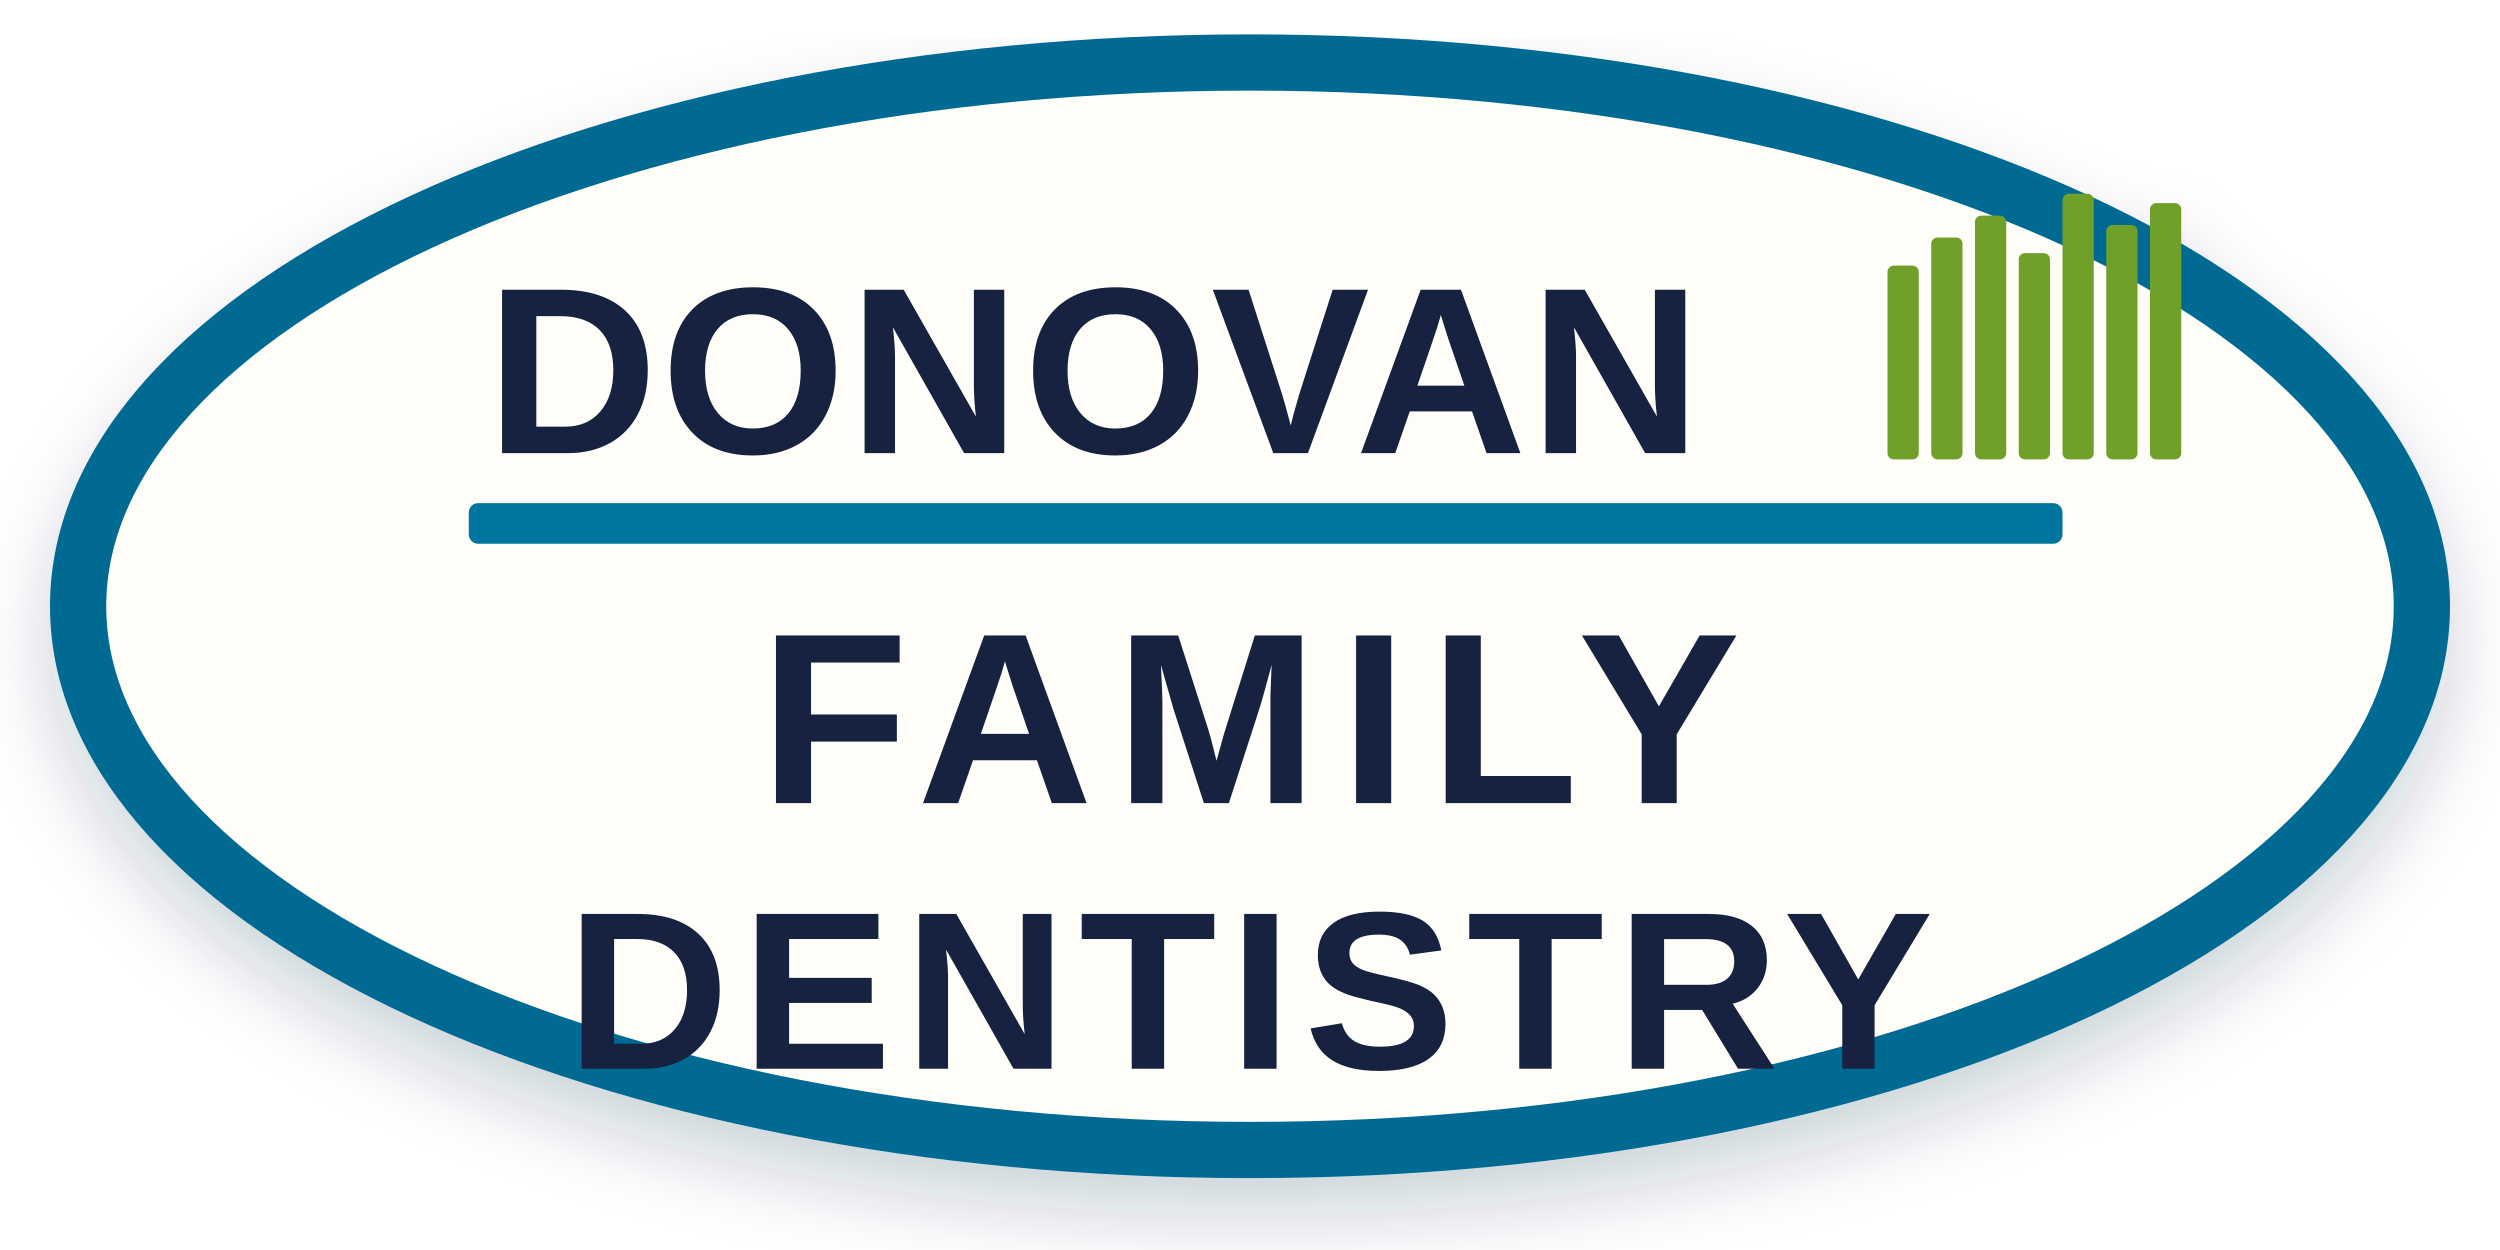
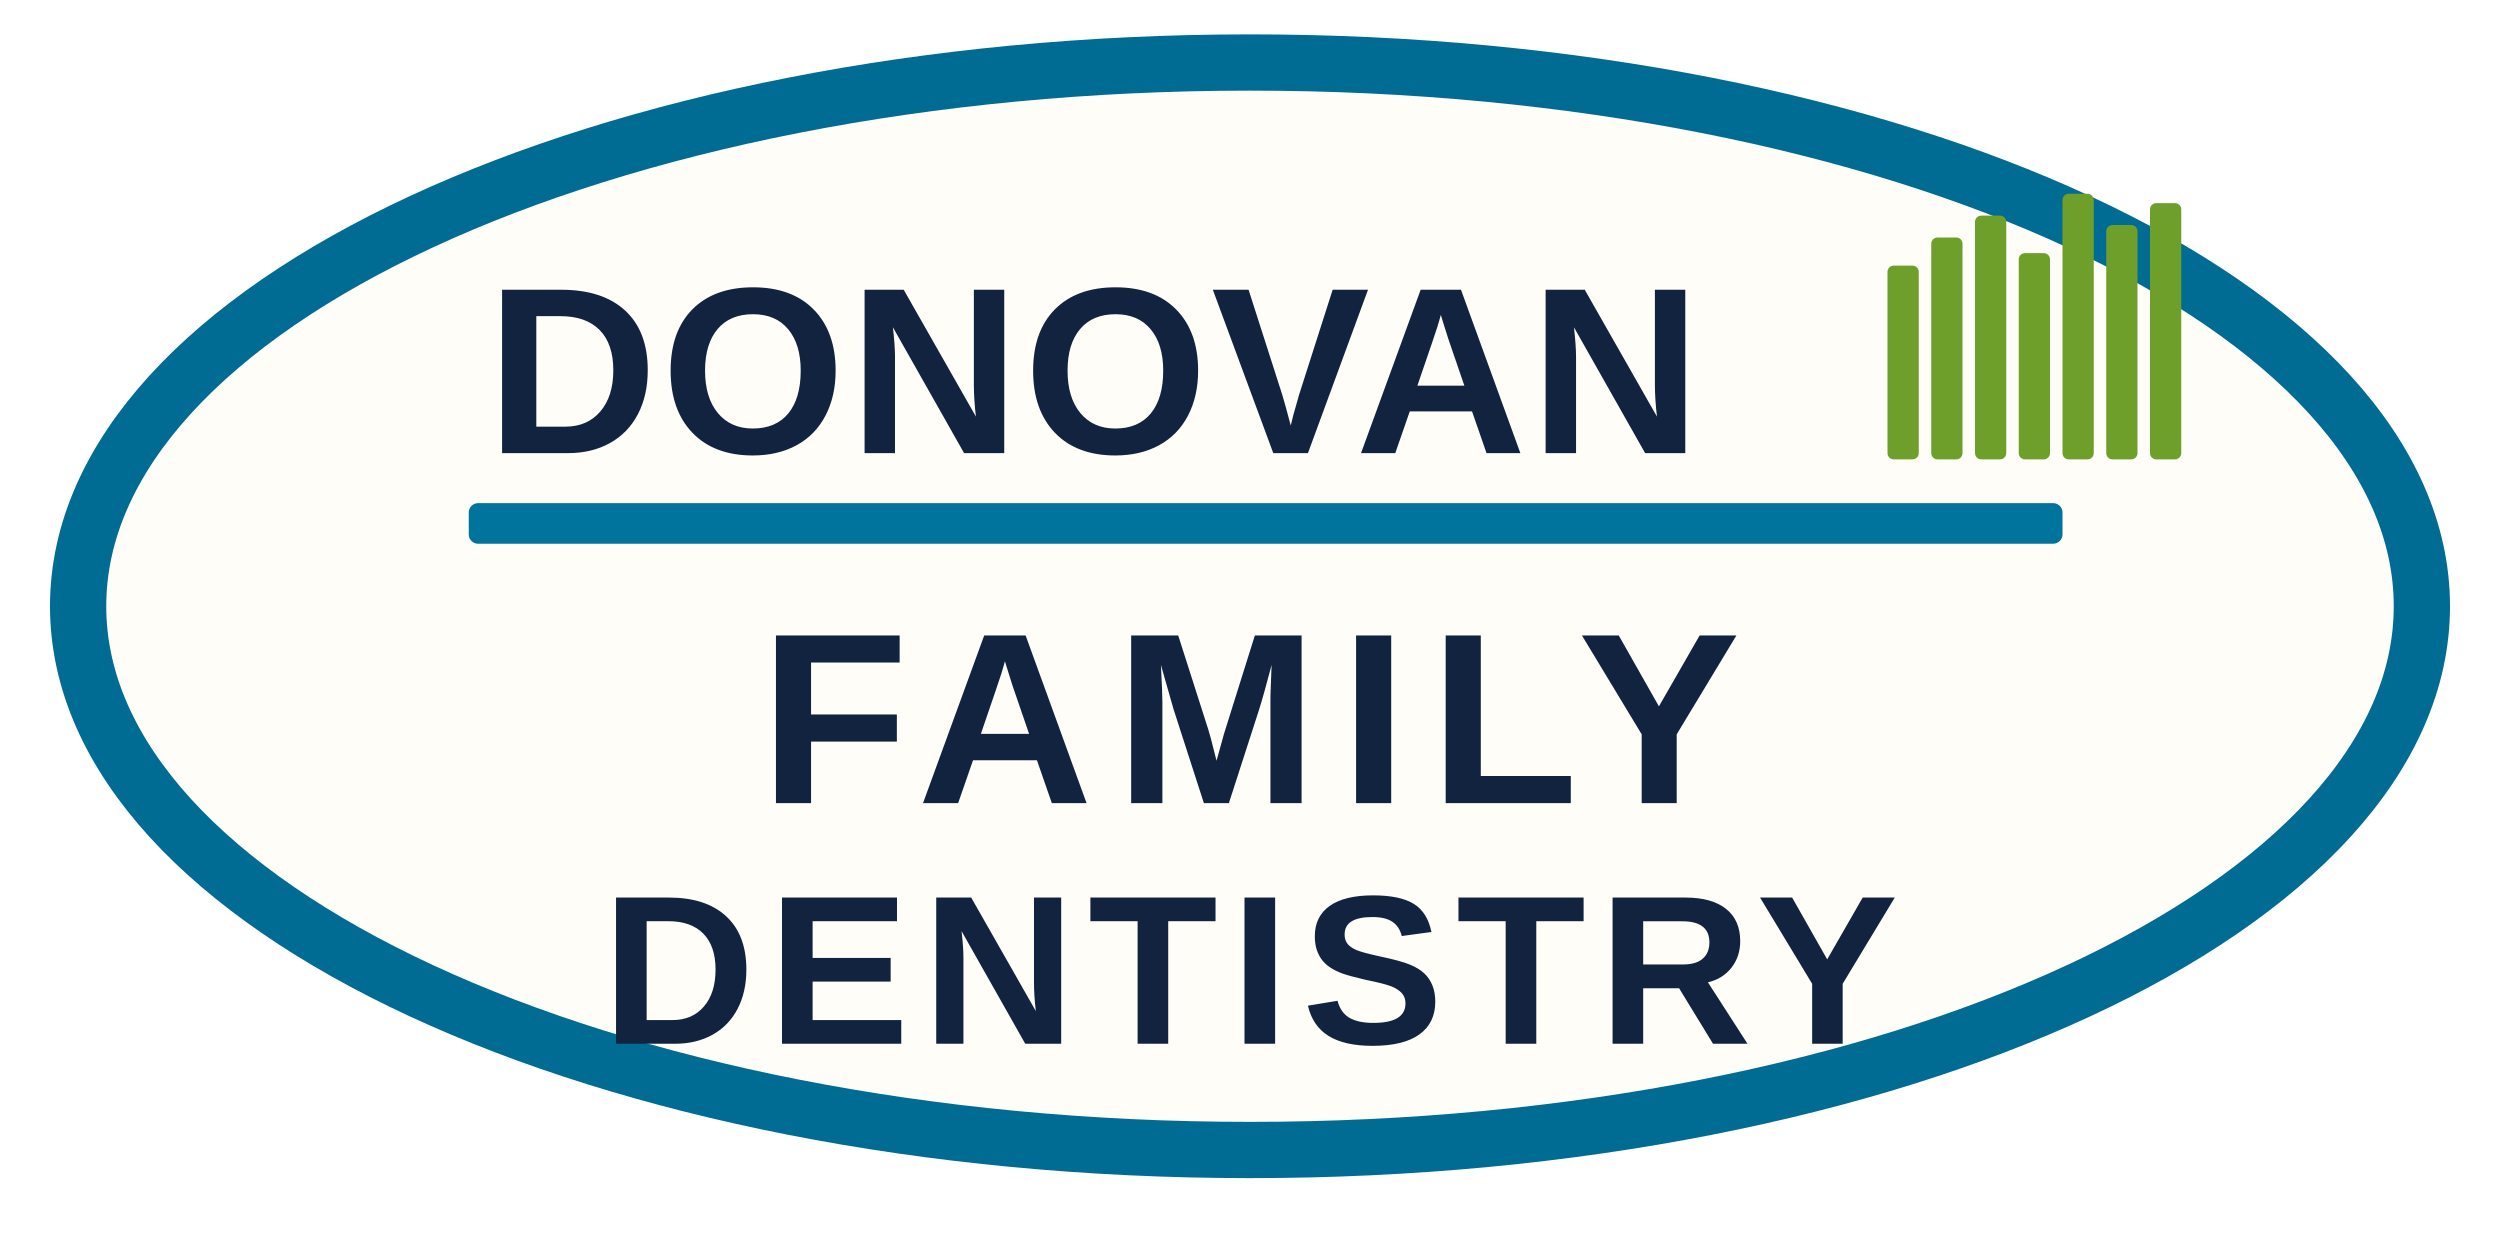
<svg xmlns="http://www.w3.org/2000/svg" viewBox="0 0 800 400" role="img" aria-labelledby="title desc">
-   <defs>
-     <filter id="sign-shadow" x="-12%" y="-16%" width="124%" height="138%" color-interpolation-filters="sRGB">
-       <feDropShadow dx="0" dy="12" stdDeviation="12" flood-color="#082c46" flood-opacity="0.2" />
-     </filter>
-   </defs>
-   <g filter="url(#sign-shadow)">
-     <ellipse cx="400" cy="194" rx="375" ry="174" fill="#fffdf8" stroke="#006b93" stroke-width="18" />
-     <g fill="#12233f" font-family="Arial, Helvetica, sans-serif" text-anchor="middle">
-       <text x="350" y="145" font-size="76" font-weight="700" letter-spacing="1">DONOVAN</text>
-       <text x="400" y="257" font-size="78" font-weight="800" letter-spacing="7">FAMILY</text>
-       <text x="400" y="342" font-size="72" font-weight="800" letter-spacing="4">DENTISTRY</text>
-     </g>
-     <rect x="150" y="161" width="510" height="13" rx="3" fill="#00749d" />
-     <g fill="#6f9f2b" aria-hidden="true">
-       <rect x="604" y="85" width="10" height="62" rx="2" />
-       <rect x="618" y="76" width="10" height="71" rx="2" />
-       <rect x="632" y="69" width="10" height="78" rx="2" />
-       <rect x="646" y="81" width="10" height="66" rx="2" />
-       <rect x="660" y="62" width="10" height="85" rx="2" />
-       <rect x="674" y="72" width="10" height="75" rx="2" />
-       <rect x="688" y="65" width="10" height="82" rx="2" />
-     </g>
+   <ellipse cx="400" cy="194" rx="375" ry="174" fill="#fffdf8" stroke="#006b93" stroke-width="18" />
+   <g fill="#12233f" font-family="Arial, Helvetica, sans-serif" text-anchor="middle">
+     <text x="350" y="145" font-size="76" font-weight="700" letter-spacing="1">DONOVAN</text>
+     <text x="400" y="257" font-size="78" font-weight="800" letter-spacing="7">FAMILY</text>
+     <text x="400" y="334" font-size="68" font-weight="800" letter-spacing="4">DENTISTRY</text>
+   </g>
+   <rect x="150" y="161" width="510" height="13" rx="3" fill="#00749d" />
+   <g fill="#6f9f2b" aria-hidden="true">
+     <rect x="604" y="85" width="10" height="62" rx="2" />
+     <rect x="618" y="76" width="10" height="71" rx="2" />
+     <rect x="632" y="69" width="10" height="78" rx="2" />
+     <rect x="646" y="81" width="10" height="66" rx="2" />
+     <rect x="660" y="62" width="10" height="85" rx="2" />
+     <rect x="674" y="72" width="10" height="75" rx="2" />
+     <rect x="688" y="65" width="10" height="82" rx="2" />
  </g>
</svg>
